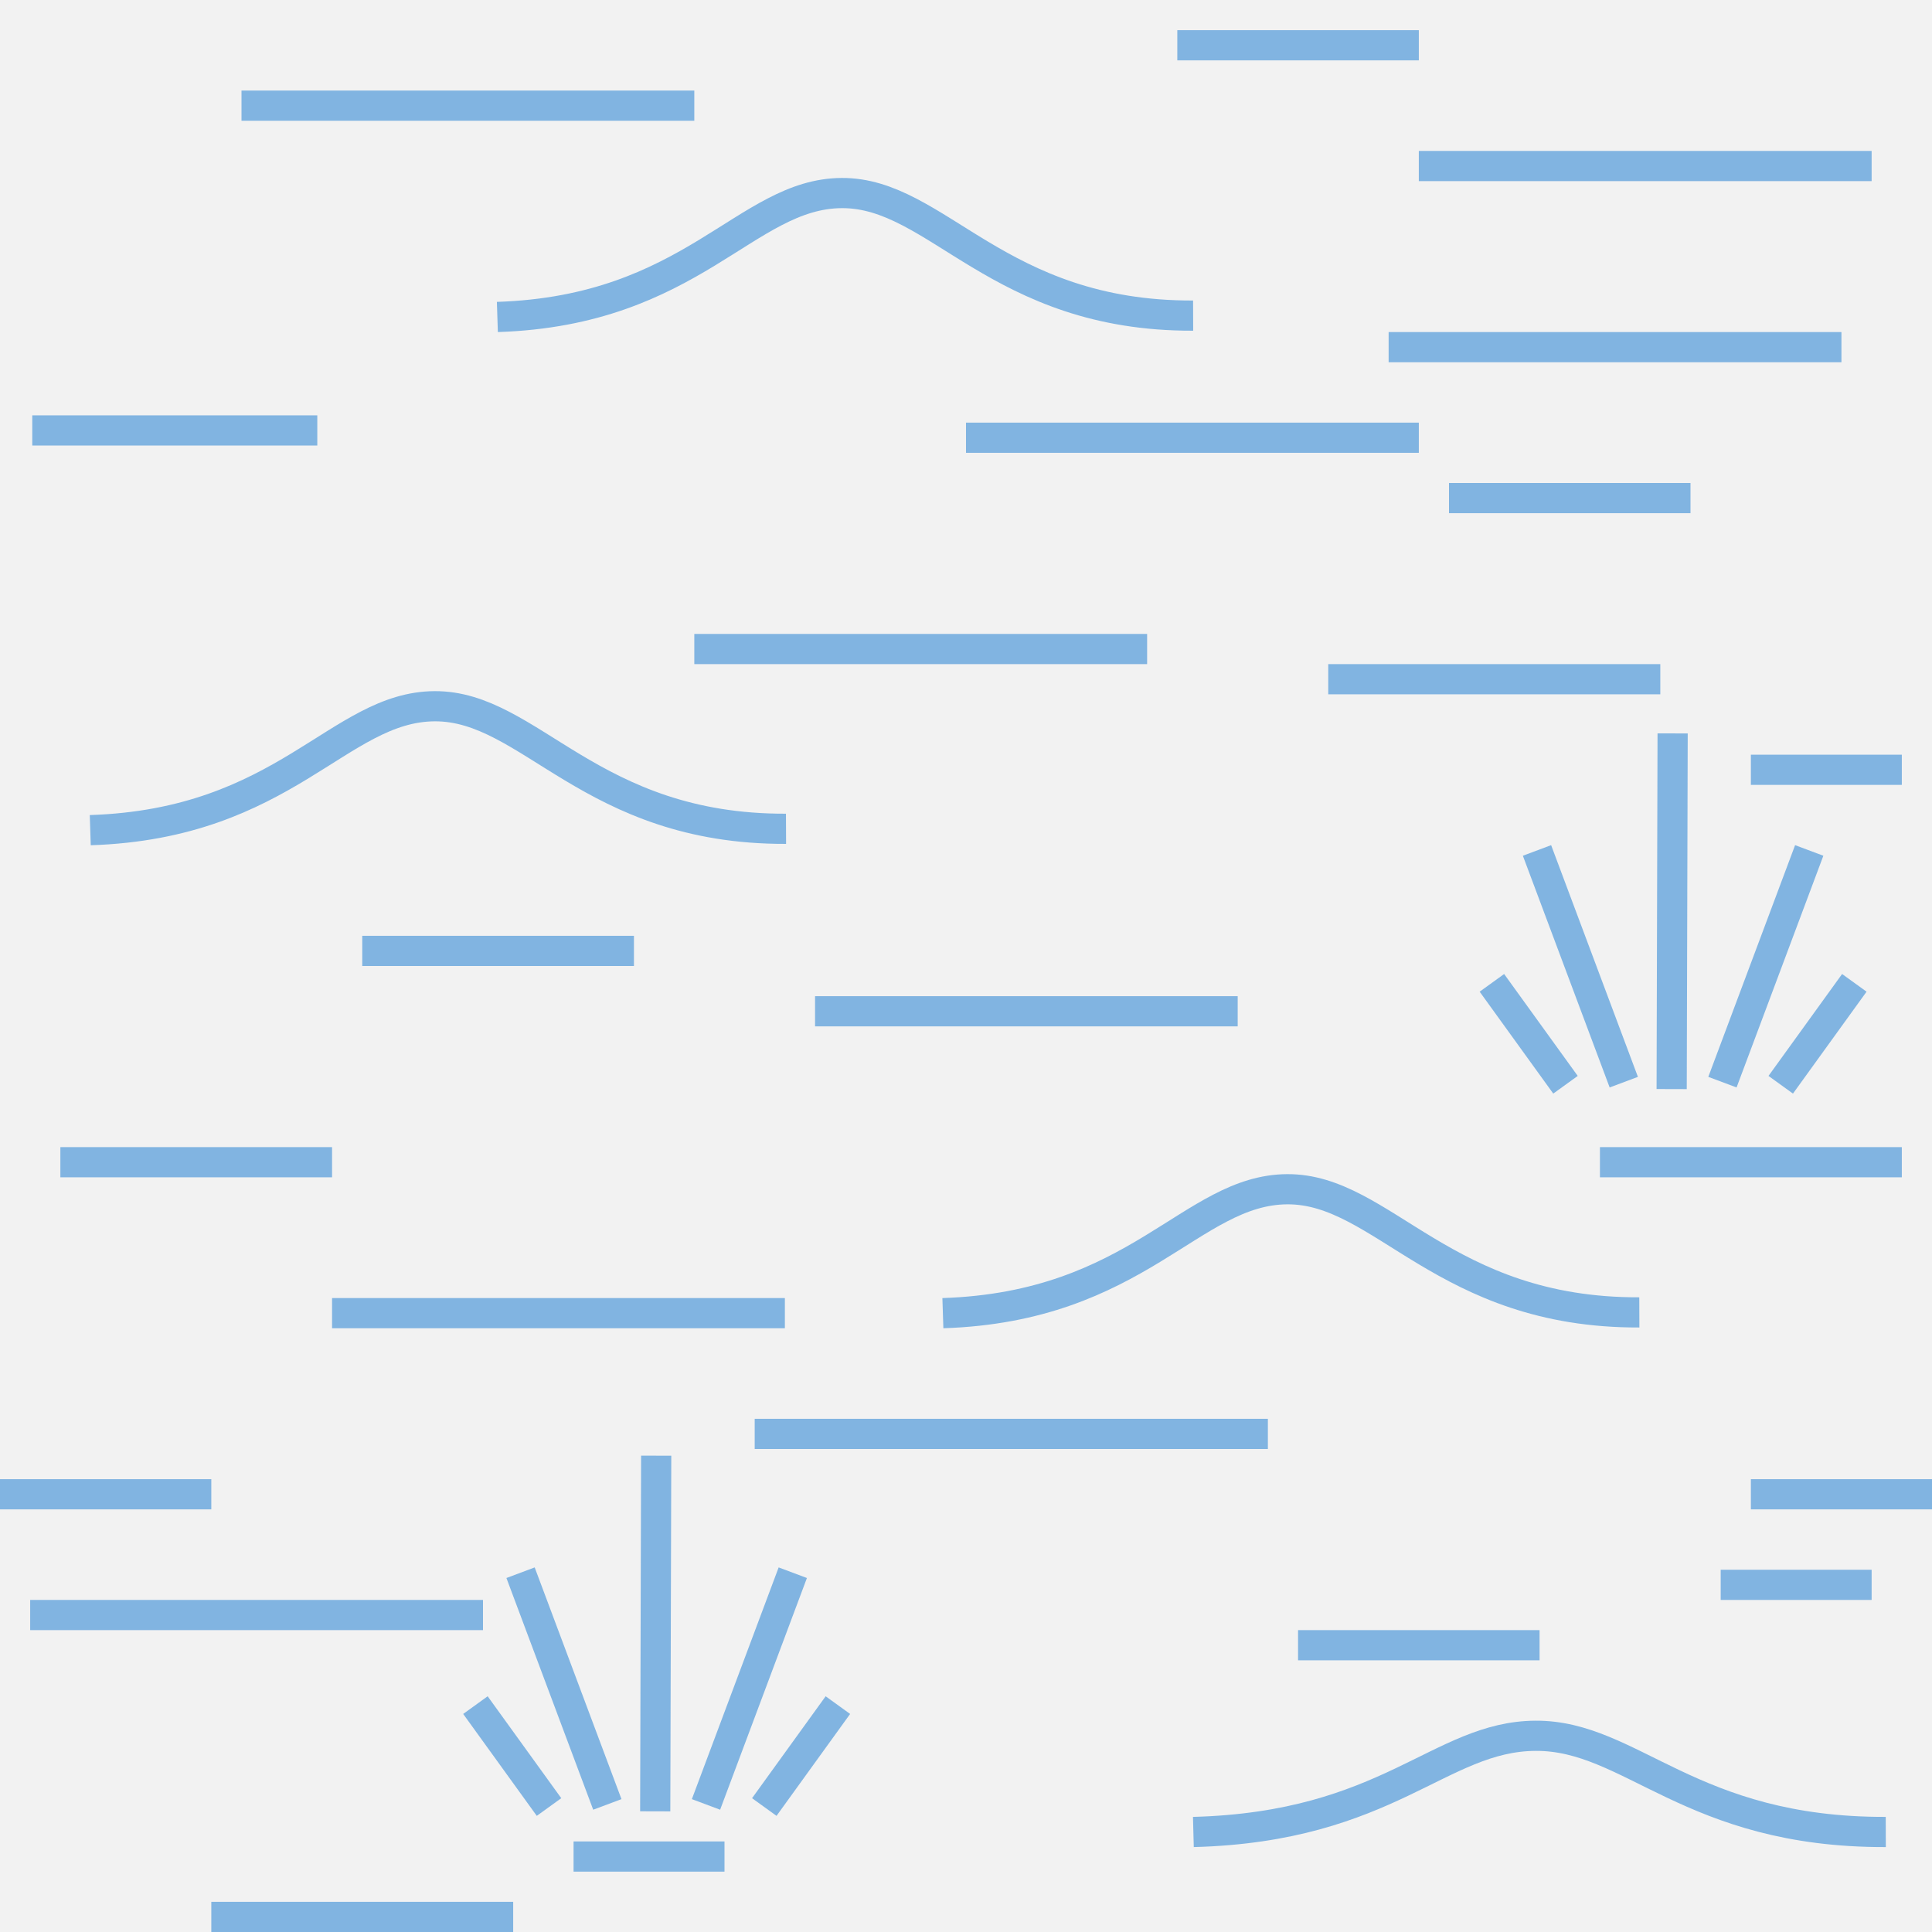
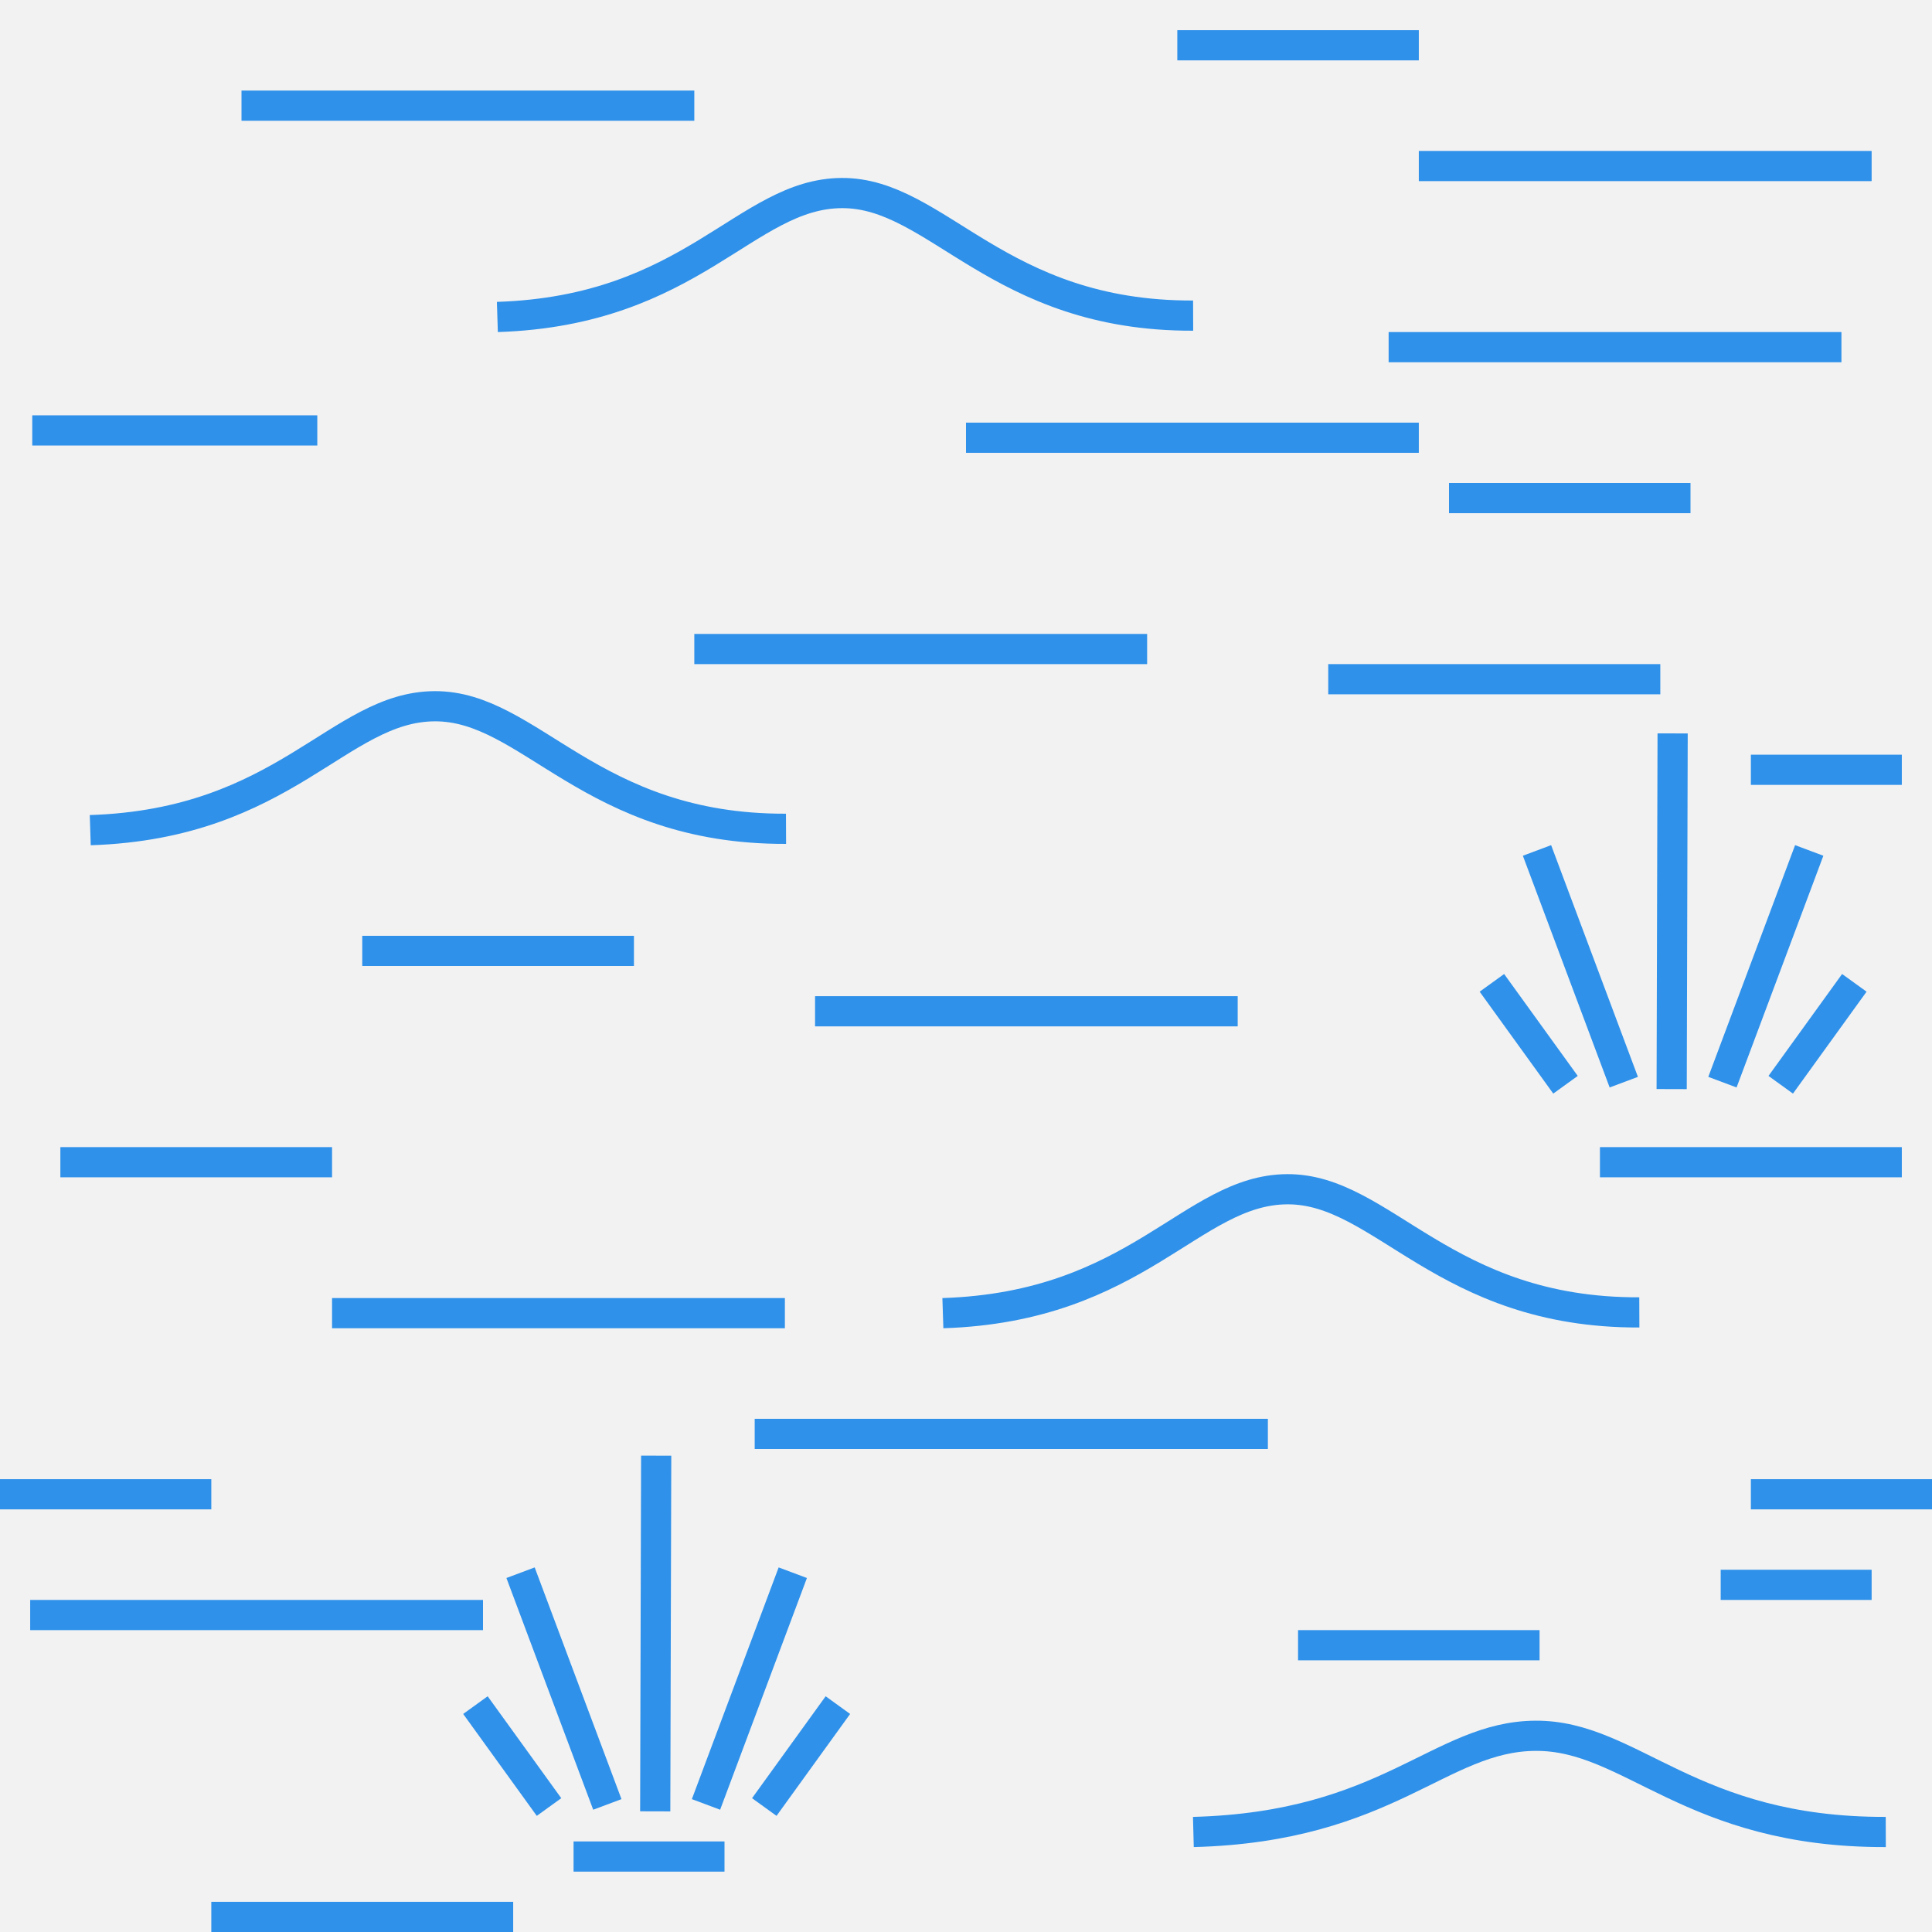
<svg xmlns="http://www.w3.org/2000/svg" version="1.1" id="Слой_1" x="0px" y="0px" width="64" height="64" viewBox="405.306 283.114 64 64" enable-background="new 405.306 283.114 30 30" xml:space="preserve">
  <defs id="defs35" />
  <rect style="opacity:0.165;color:#000000;fill:#ffffff;fill-opacity:1;fill-rule:nonzero;stroke:none;stroke-width:37;marker:none;visibility:visible;display:inline;overflow:visible;enable-background:accumulate" id="rect4173" width="64" height="64" x="405.306" y="283.114" />
-   <rect x="428.306" y="304.114" width="15" height="1" id="rect15" style="fill:#81b4e1" />
-   <rect x="437.306" y="297.114" width="15" height="1" id="rect15-4" style="fill:#81b4e1" />
-   <rect x="406.306" y="336.114" width="15" height="1" id="rect15-41" style="fill:#81b4e1" />
-   <rect x="413.306" y="286.114" width="15" height="1" id="rect15-2" style="fill:#81b4e1" />
-   <rect x="416.306" y="326.114" width="15" height="1" id="rect15-6" style="fill:#81b4e1" />
-   <rect x="406.375" y="296.873" width="9.442" height="1" id="rect15-45" style="fill:#81b4e1" />
-   <rect x="463.306" y="308.114" width="5" height="1" id="rect15-3" style="fill:#81b4e1" />
-   <rect x="432.306" y="316.114" width="14" height="1" id="rect15-3-3" style="fill:#81b4e1" />
-   <rect x="458.306" y="321.114" width="10" height="1" id="rect15-0" style="fill:#81b4e1" />
-   <rect x="430.306" y="330.114" width="17" height="1" id="rect15-0-2" style="fill:#81b4e1" />
-   <rect x="463.306" y="332.114" width="6" height="1" id="rect15-0-2-5" style="fill:#81b4e1" />
-   <rect x="452.306" y="288.114" width="15" height="1" id="rect15-41-3" style="fill:#81b4e1" />
-   <rect x="451.306" y="294.114" width="15" height="1" id="rect15-41-2" style="fill:#81b4e1" />
-   <rect x="453.306" y="299.114" width="8" height="1" id="rect15-3-3-5-2" style="fill:#81b4e1" />
-   <rect x="448.306" y="337.114" width="8" height="1" id="rect15-3-3-5-74" style="fill:#81b4e1" />
-   <rect x="407.306" y="321.114" width="9" height="1" id="rect15-3-3-5-8" style="fill:#81b4e1" />
-   <rect x="444.306" y="284.114" width="8" height="1" id="rect15-3-3-5-23" style="fill:#81b4e1" />
-   <rect x="412.306" y="346.114" width="10" height="1" id="rect15-3-3-5-4" style="fill:#81b4e1" />
-   <rect x="449.306" y="305.114" width="11" height="1" id="rect15-3-3-5-6" style="fill:#81b4e1" />
-   <rect x="405.306" y="332.114" width="7" height="1" id="rect15-3-3-5-738" style="fill:#81b4e1" />
-   <rect x="462.306" y="335.114" width="5" height="1" id="rect15-3-3-5-3" style="fill:#81b4e1" />
-   <rect x="417.306" y="314.114" width="9" height="1" id="rect15-3-3-5-8-0" style="fill:#81b4e1" />
-   <path style="fill:none;stroke:#81b4e1;stroke-width:1px;stroke-linecap:butt;stroke-linejoin:miter;stroke-opacity:1" d="m 454.727,315.672 2.438,3.376" id="path4204-44-4" />
-   <path style="fill:none;stroke:#81b4e1;stroke-width:1px;stroke-linecap:butt;stroke-linejoin:miter;stroke-opacity:1" d="m 456.221,311.286 2.875,7.676" id="path4204-44-3-86" />
-   <path style="fill:none;stroke:#81b4e1;stroke-width:1px;stroke-linecap:butt;stroke-linejoin:miter;stroke-opacity:1" d="m 460.714,307.409 -0.032,11.782" id="path4204-44-3-5-5" />
-   <path style="fill:none;stroke:#81b4e1;stroke-width:1px;stroke-linecap:butt;stroke-linejoin:miter;stroke-opacity:1" d="m 466.733,315.672 -2.438,3.376" id="path4204-44-5-7" />
-   <path style="fill:none;stroke:#81b4e1;stroke-width:1px;stroke-linecap:butt;stroke-linejoin:miter;stroke-opacity:1" d="m 465.239,311.286 -2.875,7.676" id="path4204-44-3-9-7" />
-   <path style="fill:none;stroke:#81b4e1;stroke-width:1px;stroke-linecap:butt;stroke-linejoin:miter;stroke-opacity:1" d="m 421.055,339.598 2.438,3.376" id="path4204-44-2" />
-   <path style="fill:none;stroke:#81b4e1;stroke-width:1px;stroke-linecap:butt;stroke-linejoin:miter;stroke-opacity:1" d="m 422.55,335.212 2.875,7.676" id="path4204-44-3-6" />
-   <path style="fill:none;stroke:#81b4e1;stroke-width:1px;stroke-linecap:butt;stroke-linejoin:miter;stroke-opacity:1" d="m 427.043,331.335 -0.032,11.782" id="path4204-44-3-5-1" />
-   <path style="fill:none;stroke:#81b4e1;stroke-width:1px;stroke-linecap:butt;stroke-linejoin:miter;stroke-opacity:1" d="m 433.062,339.598 -2.438,3.376" id="path4204-44-5-2" />
-   <path style="fill:none;stroke:#81b4e1;stroke-width:1px;stroke-linecap:butt;stroke-linejoin:miter;stroke-opacity:1" d="m 431.568,335.212 -2.875,7.676" id="path4204-44-3-9-3" />
-   <rect x="424.306" y="344.114" width="5" height="1" id="rect15-3-3-5-3-7" style="fill:#81b4e1" />
-   <path style="color:#000000;fill:none;stroke:#81b4e1;stroke-width:1px;stroke-linecap:butt;stroke-linejoin:miter;stroke-miterlimit:4;stroke-opacity:1;stroke-dasharray:none;stroke-dashoffset:0;marker:none;visibility:visible;display:inline;overflow:visible;enable-background:accumulate" d="m 408.296,310.614 c 6.463,-0.208 8.224,-4.084 11.403,-4.105 3.18,-0.021 5.155,4.083 11.645,4.06" id="path4875" />
-   <path style="color:#000000;fill:none;stroke:#81b4e1;stroke-width:1px;stroke-linecap:butt;stroke-linejoin:miter;stroke-miterlimit:4;stroke-opacity:1;stroke-dasharray:none;stroke-dashoffset:0;marker:none;visibility:visible;display:inline;overflow:visible;enable-background:accumulate" d="m 421.782,293.614 c 6.463,-0.208 8.224,-4.084 11.403,-4.105 3.18,-0.021 5.155,4.083 11.645,4.06" id="path4875-1" />
-   <path style="color:#000000;fill:none;stroke:#81b4e1;stroke-width:1px;stroke-linecap:butt;stroke-linejoin:miter;stroke-miterlimit:4;stroke-opacity:1;stroke-dasharray:none;stroke-dashoffset:0;marker:none;visibility:visible;display:inline;overflow:visible;enable-background:accumulate" d="m 436.54,326.614 c 6.463,-0.208 8.224,-4.084 11.403,-4.105 3.18,-0.021 5.177,4.103 11.668,4.08" id="path4875-3" />
-   <path style="color:#000000;fill:none;stroke:#81b4e1;stroke-width:1px;stroke-linecap:butt;stroke-linejoin:miter;stroke-miterlimit:4;stroke-opacity:1;stroke-dasharray:none;stroke-dashoffset:0;marker:none;visibility:visible;display:inline;overflow:visible;enable-background:accumulate" d="m 444.838,343.801 c 6.463,-0.171 8.156,-3.17 11.336,-3.187 3.18,-0.017 5.11,3.206 11.601,3.187" id="path4875-3-8" />
+   <rect x="428.306" y="304.114" width="15" height="1" id="rect15" style="fill:#2f91ea;fill-opacity:1" />
+   <rect x="437.306" y="297.114" width="15" height="1" id="rect15-4" style="fill:#2f91ea;fill-opacity:1" />
+   <rect x="406.306" y="336.114" width="15" height="1" id="rect15-41" style="fill:#2f91ea;fill-opacity:1" />
+   <rect x="413.306" y="286.114" width="15" height="1" id="rect15-2" style="fill:#2f91ea;fill-opacity:1" />
+   <rect x="416.306" y="326.114" width="15" height="1" id="rect15-6" style="fill:#2f91ea;fill-opacity:1" />
+   <rect x="406.375" y="296.873" width="9.442" height="1" id="rect15-45" style="fill:#2f91ea;fill-opacity:1" />
+   <rect x="463.306" y="308.114" width="5" height="1" id="rect15-3" style="fill:#2f91ea;fill-opacity:1" />
+   <rect x="432.306" y="316.114" width="14" height="1" id="rect15-3-3" style="fill:#2f91ea;fill-opacity:1" />
+   <rect x="458.306" y="321.114" width="10" height="1" id="rect15-0" style="fill:#2f91ea;fill-opacity:1" />
+   <rect x="430.306" y="330.114" width="17" height="1" id="rect15-0-2" style="fill:#2f91ea;fill-opacity:1" />
+   <rect x="463.306" y="332.114" width="6" height="1" id="rect15-0-2-5" style="fill:#2f91ea;fill-opacity:1" />
+   <rect x="452.306" y="288.114" width="15" height="1" id="rect15-41-3" style="fill:#2f91ea;fill-opacity:1" />
+   <rect x="451.306" y="294.114" width="15" height="1" id="rect15-41-2" style="fill:#2f91ea;fill-opacity:1" />
+   <rect x="453.306" y="299.114" width="8" height="1" id="rect15-3-3-5-2" style="fill:#2f91ea;fill-opacity:1" />
+   <rect x="448.306" y="337.114" width="8" height="1" id="rect15-3-3-5-74" style="fill:#2f91ea;fill-opacity:1" />
+   <rect x="407.306" y="321.114" width="9" height="1" id="rect15-3-3-5-8" style="fill:#2f91ea;fill-opacity:1" />
+   <rect x="444.306" y="284.114" width="8" height="1" id="rect15-3-3-5-23" style="fill:#2f91ea;fill-opacity:1" />
+   <rect x="412.306" y="346.114" width="10" height="1" id="rect15-3-3-5-4" style="fill:#2f91ea;fill-opacity:1" />
+   <rect x="449.306" y="305.114" width="11" height="1" id="rect15-3-3-5-6" style="fill:#2f91ea;fill-opacity:1" />
+   <rect x="405.306" y="332.114" width="7" height="1" id="rect15-3-3-5-738" style="fill:#2f91ea;fill-opacity:1" />
+   <rect x="462.306" y="335.114" width="5" height="1" id="rect15-3-3-5-3" style="fill:#2f91ea;fill-opacity:1" />
+   <rect x="417.306" y="314.114" width="9" height="1" id="rect15-3-3-5-8-0" style="fill:#2f91ea;fill-opacity:1" />
+   <path style="fill:none;stroke:#2f91ea;stroke-width:1px;stroke-linecap:butt;stroke-linejoin:miter;stroke-opacity:1" d="m 454.727,315.672 2.438,3.376" id="path4204-44-4" />
+   <path style="fill:none;stroke:#2f91ea;stroke-width:1px;stroke-linecap:butt;stroke-linejoin:miter;stroke-opacity:1" d="m 456.221,311.286 2.875,7.676" id="path4204-44-3-86" />
+   <path style="fill:none;stroke:#2f91ea;stroke-width:1px;stroke-linecap:butt;stroke-linejoin:miter;stroke-opacity:1" d="m 460.714,307.409 -0.032,11.782" id="path4204-44-3-5-5" />
+   <path style="fill:none;stroke:#2f91ea;stroke-width:1px;stroke-linecap:butt;stroke-linejoin:miter;stroke-opacity:1" d="m 466.733,315.672 -2.438,3.376" id="path4204-44-5-7" />
+   <path style="fill:none;stroke:#2f91ea;stroke-width:1px;stroke-linecap:butt;stroke-linejoin:miter;stroke-opacity:1" d="m 465.239,311.286 -2.875,7.676" id="path4204-44-3-9-7" />
+   <path style="fill:none;stroke:#2f91ea;stroke-width:1px;stroke-linecap:butt;stroke-linejoin:miter;stroke-opacity:1" d="m 421.055,339.598 2.438,3.376" id="path4204-44-2" />
+   <path style="fill:none;stroke:#2f91ea;stroke-width:1px;stroke-linecap:butt;stroke-linejoin:miter;stroke-opacity:1" d="m 422.55,335.212 2.875,7.676" id="path4204-44-3-6" />
+   <path style="fill:none;stroke:#2f91ea;stroke-width:1px;stroke-linecap:butt;stroke-linejoin:miter;stroke-opacity:1" d="m 427.043,331.335 -0.032,11.782" id="path4204-44-3-5-1" />
+   <path style="fill:none;stroke:#2f91ea;stroke-width:1px;stroke-linecap:butt;stroke-linejoin:miter;stroke-opacity:1" d="m 433.062,339.598 -2.438,3.376" id="path4204-44-5-2" />
+   <path style="fill:none;stroke:#2f91ea;stroke-width:1px;stroke-linecap:butt;stroke-linejoin:miter;stroke-opacity:1" d="m 431.568,335.212 -2.875,7.676" id="path4204-44-3-9-3" />
+   <rect x="424.306" y="344.114" width="5" height="1" id="rect15-3-3-5-3-7" style="fill:#2f91ea;fill-opacity:1" />
+   <path style="color:#000000;fill:none;stroke:#2f91ea;stroke-width:1px;stroke-linecap:butt;stroke-linejoin:miter;stroke-miterlimit:4;stroke-opacity:1;stroke-dasharray:none;stroke-dashoffset:0;marker:none;visibility:visible;display:inline;overflow:visible;enable-background:accumulate" d="m 408.296,310.614 c 6.463,-0.208 8.224,-4.084 11.403,-4.105 3.18,-0.021 5.155,4.083 11.645,4.06" id="path4875" />
+   <path style="color:#000000;fill:none;stroke:#2f91ea;stroke-width:1px;stroke-linecap:butt;stroke-linejoin:miter;stroke-miterlimit:4;stroke-opacity:1;stroke-dasharray:none;stroke-dashoffset:0;marker:none;visibility:visible;display:inline;overflow:visible;enable-background:accumulate" d="m 421.782,293.614 c 6.463,-0.208 8.224,-4.084 11.403,-4.105 3.18,-0.021 5.155,4.083 11.645,4.06" id="path4875-1" />
+   <path style="color:#000000;fill:none;stroke:#2f91ea;stroke-width:1px;stroke-linecap:butt;stroke-linejoin:miter;stroke-miterlimit:4;stroke-opacity:1;stroke-dasharray:none;stroke-dashoffset:0;marker:none;visibility:visible;display:inline;overflow:visible;enable-background:accumulate" d="m 436.54,326.614 c 6.463,-0.208 8.224,-4.084 11.403,-4.105 3.18,-0.021 5.177,4.103 11.668,4.08" id="path4875-3" />
+   <path style="color:#000000;fill:none;stroke:#2f91ea;stroke-width:1px;stroke-linecap:butt;stroke-linejoin:miter;stroke-miterlimit:4;stroke-opacity:1;stroke-dasharray:none;stroke-dashoffset:0;marker:none;visibility:visible;display:inline;overflow:visible;enable-background:accumulate" d="m 444.838,343.801 c 6.463,-0.171 8.156,-3.17 11.336,-3.187 3.18,-0.017 5.11,3.206 11.601,3.187" id="path4875-3-8" />
</svg>
